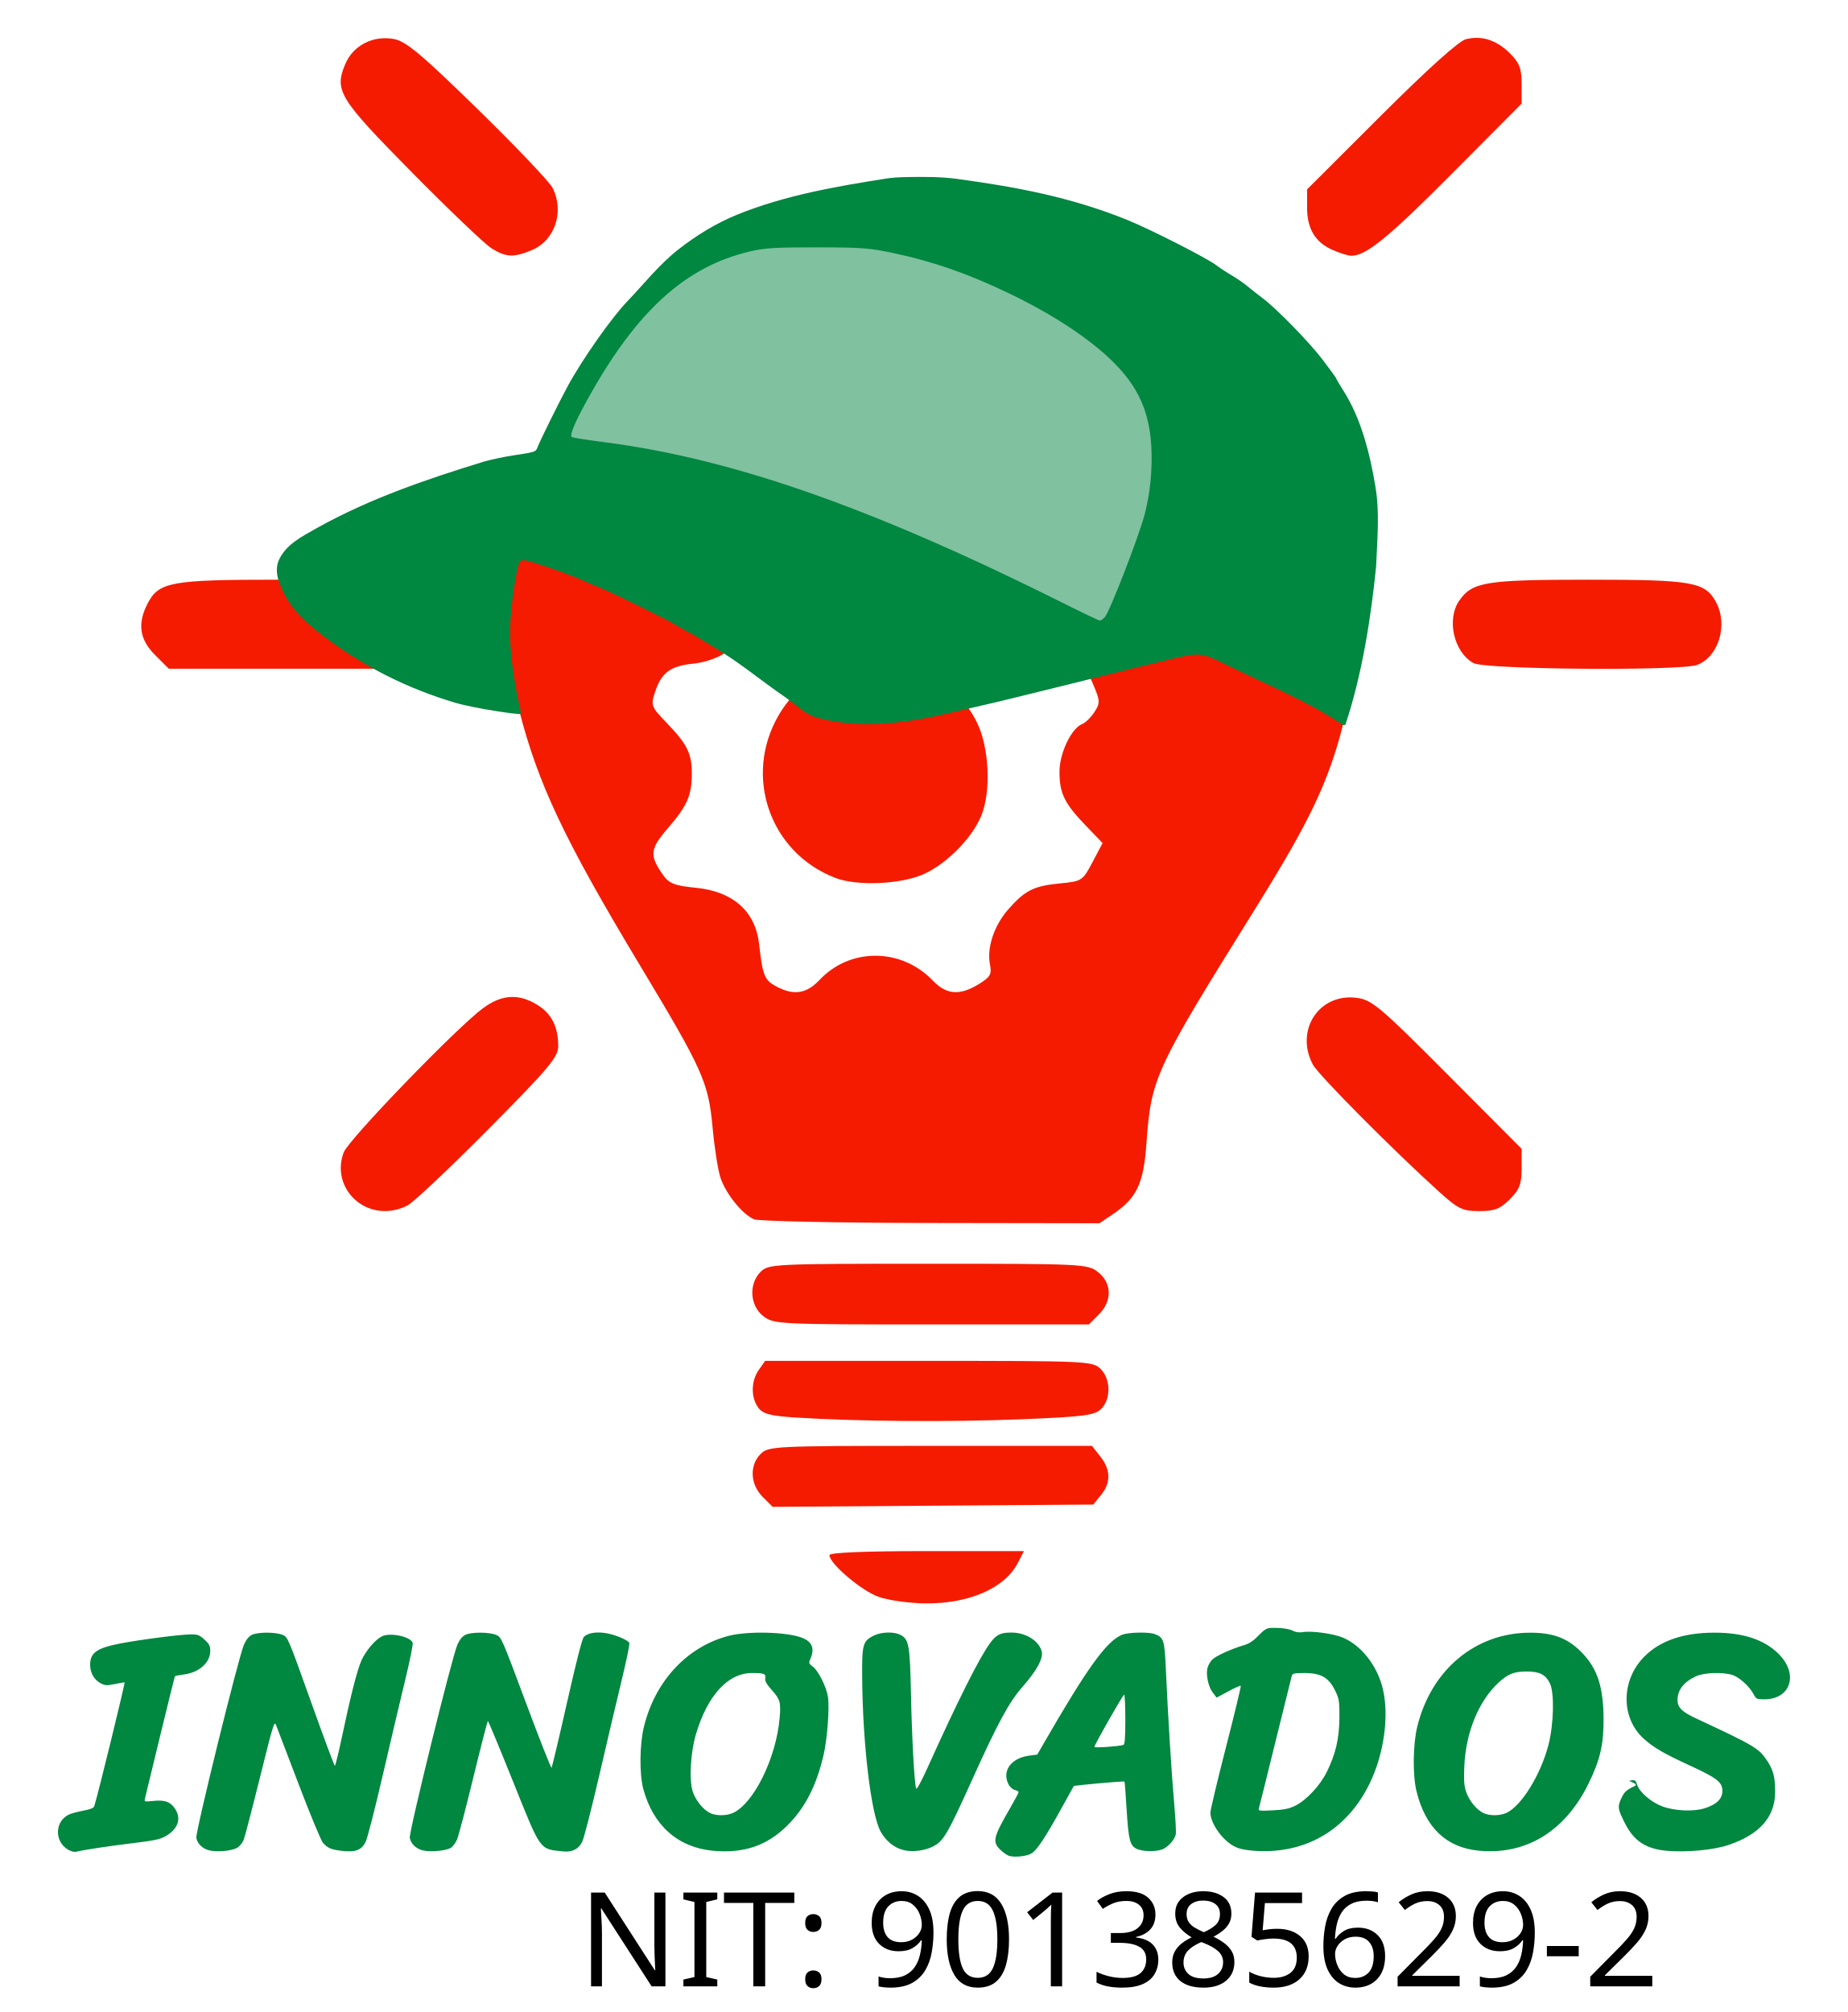
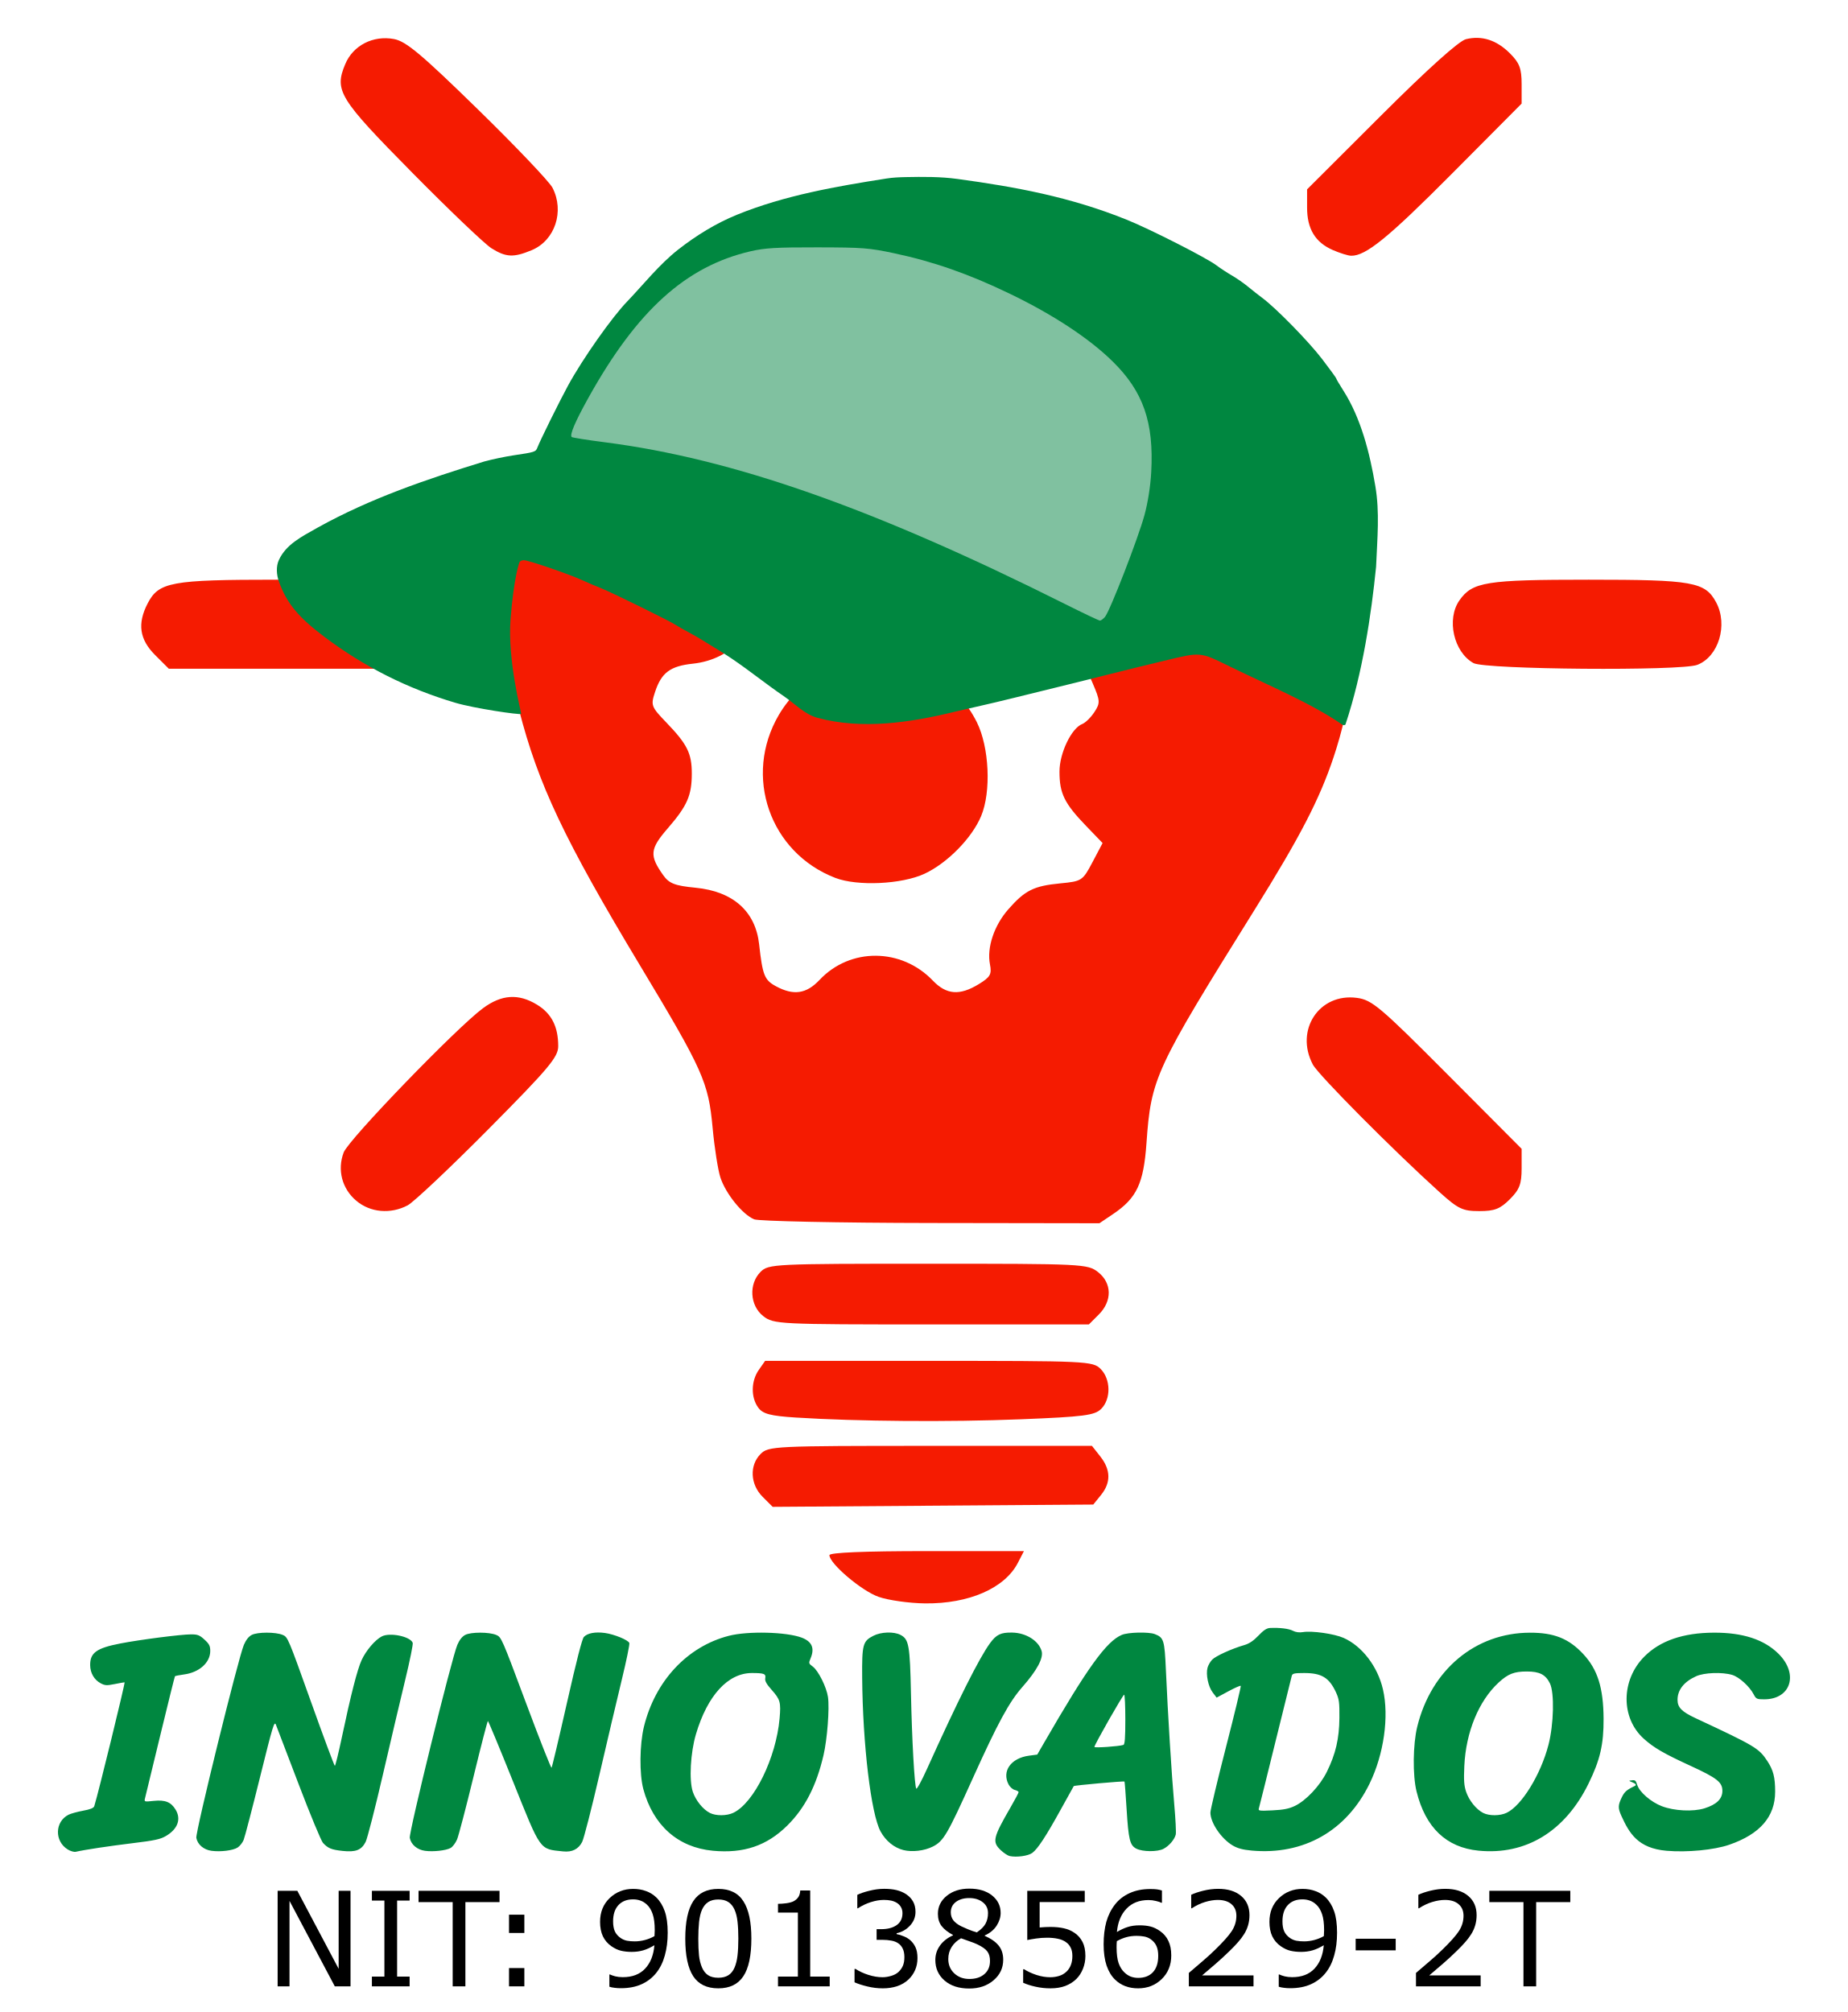
<svg xmlns="http://www.w3.org/2000/svg" version="1.1" id="svg907" width="450" height="490" viewBox="0 0 450 490">
  <defs id="defs911" />
  <path id="path1464" d="m 213.931,388.888 c -4.138,-1.462 -11.952,-8.098 -11.952,-10.149 0,-0.63 8.551,-0.986 23.683,-0.986 h 23.683 l -1.489,2.879 c -3.19,6.169 -11.914,9.975 -22.589,9.857 -3.862,-0.043 -8.963,-0.764 -11.335,-1.602 z m -28.228,-24.365 c -3.02,-3.02 -3.234,-7.674 -0.481,-10.428 1.906,-1.906 3.286,-1.971 41.329,-1.971 h 39.358 l 2.043,2.597 c 2.547,3.238 2.6,6.354 0.159,9.369 l -1.884,2.327 -39.036,0.279 -39.036,0.279 z m 8.062,-19.299 c -6.144,-0.392 -8.007,-0.884 -9.118,-2.406 -1.834,-2.512 -1.774,-6.473 0.138,-9.203 l 1.534,-2.191 h 39.866 c 38.552,0 39.931,0.065 41.838,1.971 2.477,2.477 2.548,7.31 0.142,9.715 -1.586,1.586 -4.187,1.924 -19.531,2.539 -17.515,0.702 -39.924,0.528 -54.868,-0.426 z m -7.918,-24.715 c -3.254,-2.56 -3.561,-7.836 -0.626,-10.771 1.905,-1.905 3.286,-1.971 40.775,-1.971 37.764,0 38.873,0.055 41.401,2.043 3.395,2.671 3.47,7.031 0.178,10.323 l -2.42,2.42 h -38.355 c -37.31,0 -38.426,-0.056 -40.952,-2.043 z m -2.185,-23.555 c -2.822,-1.142 -6.921,-6.208 -8.229,-10.17 -0.597,-1.809 -1.455,-7.288 -1.906,-12.175 -1.02,-11.058 -2.318,-13.956 -17.668,-39.477 -18.42,-30.624 -24.806,-44.119 -29.468,-62.271 -2.315,-9.017 -2.69,-12.425 -2.671,-24.289 0.034,-20.491 3.894,-34.461 14.438,-52.243 13.42,-22.632 35.033,-38.26 62.113,-44.912 10.655,-2.617 31.165,-3.573 42.163,-1.965 34.353,5.023 67.06,28.713 78.737,57.032 10.51,25.486 11.793,53.255 3.598,77.861 -3.412,10.247 -8.143,19.394 -19.222,37.17 -24.351,39.071 -25.234,40.978 -26.367,56.941 -0.695,9.785 -2.369,13.333 -8.125,17.211 l -3.326,2.241 -41.008,-0.062 c -22.555,-0.034 -41.932,-0.436 -43.06,-0.893 z m 15.914,-58.31 c 7.438,-7.909 19.917,-7.834 27.582,0.167 3.312,3.457 6.519,3.711 11.158,0.883 2.831,-1.726 3.235,-2.429 2.758,-4.81 -0.812,-4.058 0.989,-9.474 4.465,-13.433 4.057,-4.621 6.199,-5.692 12.625,-6.312 5.285,-0.51 5.483,-0.64 7.877,-5.173 l 2.455,-4.649 -4.065,-4.222 c -5.252,-5.455 -6.431,-7.872 -6.431,-13.18 0,-4.498 2.911,-10.58 5.548,-11.592 0.771,-0.296 2.103,-1.609 2.961,-2.918 1.441,-2.199 1.41,-2.729 -0.4,-6.953 -1.889,-4.408 -2.11,-4.573 -6.12,-4.573 -5.399,0 -12.053,-3.269 -15.288,-7.509 -1.885,-2.472 -2.744,-5.08 -3.235,-9.829 -0.718,-6.942 -1.218,-7.592 -7.251,-9.45 -3.589,-1.105 -3.861,-1.022 -6.634,2.014 -3.223,3.529 -10.008,6.979 -13.774,7.003 -4.96,0.033 -10.077,-2.164 -13.864,-5.951 -2.133,-2.133 -4.433,-3.869 -5.111,-3.857 -0.678,0.012 -3.117,0.877 -5.421,1.923 -4.131,1.875 -4.189,1.972 -4.189,6.918 0,9.83 -6.807,17.461 -16.493,18.489 -5.52,0.586 -7.66,2.183 -9.208,6.873 -1.085,3.289 -0.971,3.597 2.805,7.52 5.02,5.217 6.138,7.465 6.138,12.341 0,5.361 -1.103,7.877 -5.865,13.379 -4.349,5.025 -4.5,6.591 -1.099,11.393 1.435,2.026 2.834,2.57 7.869,3.06 9.146,0.889 14.602,5.742 15.492,13.783 0.834,7.528 1.301,8.699 4.069,10.2 4.303,2.335 7.43,1.884 10.646,-1.536 z m 3.835,-24.843 c -15.982,-6.158 -22.457,-24.839 -13.755,-39.688 10.807,-18.441 38.654,-17.424 48.214,1.762 3.036,6.093 3.534,16.927 1.05,22.87 -2.237,5.354 -8.216,11.448 -13.778,14.044 -5.535,2.583 -16.348,3.086 -21.732,1.012 z m 54.19,-74.621 c 5.457,-4.129 7.143,-3.894 15.496,2.163 2.358,1.71 6.753,-1.33 6.753,-4.672 0,-5.652 4.876,-10.278 10.832,-10.278 0.916,0 2.2,-1.171 2.852,-2.603 1.013,-2.223 0.91,-2.906 -0.704,-4.682 -4.837,-5.322 -5.005,-9.055 -0.641,-14.241 2.168,-2.577 2.335,-3.271 1.321,-5.497 -0.667,-1.465 -1.973,-2.548 -3.072,-2.548 -5.584,0 -10.587,-4.902 -10.587,-10.374 0,-3.249 -4.437,-6.256 -6.753,-4.576 -8.139,5.901 -10.439,6.131 -16.333,1.636 -2.66,-2.029 -3.744,-2.326 -5.729,-1.572 -1.917,0.729 -2.569,1.834 -3.006,5.096 -0.688,5.127 -3.403,7.993 -8.851,9.343 -3.172,0.786 -4.385,1.664 -5.098,3.692 -0.792,2.253 -0.529,3.086 1.717,5.43 3.517,3.671 3.592,8.787 0.189,12.832 -1.355,1.611 -2.464,3.495 -2.464,4.187 0,2.269 3.208,4.864 6.012,4.864 4.214,0 7.81,3.693 8.483,8.711 0.416,3.099 1.143,4.502 2.65,5.111 2.879,1.164 2.631,1.236 6.935,-2.02 z m -1.423,-14.585 c -3.765,-1.971 -7.885,-8.769 -7.849,-12.95 0.037,-4.248 3.599,-10.713 7.068,-12.828 4.052,-2.471 12.622,-2.691 16.461,-0.423 1.464,0.865 3.693,3.077 4.954,4.917 3.149,4.596 2.644,13.877 -0.966,17.741 -5.184,5.549 -13.109,6.977 -19.668,3.543 z M 86.758,292.429 c -3.479,-2.927 -4.677,-7.532 -3.065,-11.773 1.194,-3.14 27.485,-30.361 33.908,-35.106 4.555,-3.366 8.642,-3.634 13.184,-0.865 3.526,2.15 5.15,5.336 5.15,10.1 0,2.662 -2.286,5.38 -17.004,20.22 -9.352,9.43 -18.202,17.775 -19.666,18.546 -4.175,2.198 -9.085,1.758 -12.508,-1.122 z m 263.777,-2.107 c -11.176,-10.083 -29.497,-28.537 -30.83,-31.053 -4.449,-8.396 1.545,-17.481 10.721,-16.25 3.682,0.494 5.642,2.15 22.077,18.652 l 18.036,18.11 v 4.705 c 0,3.886 -0.502,5.206 -2.881,7.586 -2.353,2.353 -3.716,2.881 -7.435,2.881 -4.04,0 -5.133,-0.522 -9.687,-4.631 z M 37.757,159.513 c -3.796,-3.796 -4.349,-7.632 -1.807,-12.547 2.707,-5.236 5.71,-5.788 31.478,-5.788 26.323,0 28.932,0.514 31.664,6.243 2.218,4.651 1.172,9.666 -2.694,12.919 l -2.999,2.524 H 67.253 41.109 Z m 321.061,1.976 c -4.825,-2.674 -6.628,-10.701 -3.43,-15.267 3.161,-4.513 6.475,-5.044 31.48,-5.044 25.348,0 28.371,0.538 31.039,5.523 2.939,5.491 0.592,13.245 -4.606,15.221 -4.001,1.521 -51.641,1.142 -54.484,-0.434 z M 119.671,60.459 C 118.045,59.439 109.333,51.123 100.312,41.98 82.518,23.945 81.371,22.081 84.074,15.611 c 1.898,-4.543 6.786,-7.058 11.865,-6.105 2.937,0.551 6.673,3.682 20.399,17.094 9.242,9.031 17.432,17.635 18.2,19.121 2.966,5.735 0.609,12.837 -5.044,15.199 -4.429,1.85 -6.276,1.764 -9.823,-0.461 z m 204.911,0.445 C 320.283,59.033 318.295,55.758 318.295,50.549 v -4.433 l 17.99,-17.956 C 347.624,16.841 355.276,9.958 356.985,9.54 c 3.879,-0.948 7.467,0.213 10.723,3.469 2.325,2.325 2.831,3.67 2.831,7.525 v 4.694 l -16.943,17.043 c -15.573,15.665 -21.043,20.114 -24.607,20.011 -0.731,-0.021 -2.714,-0.641 -4.407,-1.378 z" style="fill:#f51b01;fill-opacity:1;stroke-width:1" />
  <path id="path876" d="m 232.683,173.294 c 4.703,-1.124 7.444,-1.657 14.123,-3.312 6.679,-1.655 13.499,-3.335 15.154,-3.733 1.655,-0.398 5.406,-1.336 8.335,-2.084 2.929,-0.748 8.868,-2.208 13.197,-3.244 9.091,-2.175 8.607,-2.219 16.121,1.462 9.249,4.524 19.705,8.886 27.079,13.984 0.353,0.289 0.743,0.318 0.951,0.069 4.178,-12.526 6.296,-26.854 7.453,-38.391 0.3,-7.081 0.908,-13.19 -0.177,-19.649 -1.358,-8.091 -3.508,-16.581 -7.829,-23.336 -0.93,-1.454 -1.691,-2.751 -1.691,-2.881 0,-0.13 -1.549,-2.262 -3.442,-4.737 -3.299,-4.314 -11.303,-12.488 -14.608,-14.919 -0.865,-0.637 -2.398,-1.844 -3.407,-2.683 -1.008,-0.839 -2.792,-2.079 -3.964,-2.756 -1.172,-0.677 -2.86,-1.785 -3.752,-2.463 -2.358,-1.792 -16.103,-8.788 -21.764,-11.076 -13.95,-5.639 -27.278,-8.043 -41.313,-9.965 -4.175,-0.572 -8.421,-0.53 -12.634,-0.449 -1.547,0.03 -3.102,0.103 -4.631,0.343 -12.316,1.932 -24.8,4.104 -36.35,8.794 -5.151,2.092 -9.977,5.064 -14.355,8.49 -4.638,3.629 -8.641,8.694 -12.387,12.597 -3.739,3.837 -10.921,14.037 -14.474,20.558 -2.032,3.729 -6.81,13.395 -7.438,15.045 -0.421,1.107 -0.54,1.146 -5.988,1.96 -1.91,0.285 -5.036,0.945 -6.946,1.465 -13.977,4.296 -27.752,8.981 -40.518,16.068 -4.218,2.367 -7.751,4.169 -9.5,7.898 -0.751,1.601 -0.597,3.64 0,5.304 1.962,5.468 4.965,8.844 11.08,13.451 9.668,7.283 20.21,12.59 31.884,16.052 4.608,1.366 15.748,3.004 16.031,2.71 0.087,-0.09 -3.386,-13.084 -2.593,-23.112 0.793,-10.027 2.078,-13.698 2.217,-13.922 0.138,-0.224 0.604,-0.405 1.034,-0.403 1.076,0.005 10.86,3.345 13.989,4.777 1.405,0.643 3.65,1.6 4.989,2.128 2.462,0.971 17.07,8.163 17.924,8.825 0.255,0.197 1.922,1.144 3.704,2.103 1.783,0.959 2.636,1.524 3.936,2.315 2.03,1.235 4.064,2.468 6.034,3.796 4.327,2.918 8.385,6.222 12.697,9.162 2.686,1.832 5.063,4.433 8.203,5.28 10.832,2.921 22.459,1.212 33.623,-1.519 z" style="fill:#008740;fill-opacity:1;stroke:none;stroke-width:1" />
  <path style="opacity:0.5;fill:#fffcff;fill-opacity:1;fill-rule:nonzero;stroke:none;stroke-width:2;stroke-linecap:round;stroke-linejoin:round;stroke-miterlimit:4;stroke-dasharray:none;stroke-opacity:1;paint-order:fill markers stroke" d="m 269.089,150.223 c 1.198,-1.409 8.082,-19.161 9.602,-24.761 0.838,-3.086 1.465,-7.07 1.651,-10.481 0.663,-12.165 -1.945,-19.641 -9.411,-26.972 -5.717,-5.615 -14.454,-11.367 -24.994,-16.456 -9.963,-4.81 -18.561,-7.825 -28.122,-9.86 -6.192,-1.318 -7.687,-1.434 -18.78,-1.453 -9.936,-0.018 -12.789,0.149 -16.245,0.951 -15.771,3.656 -27.676,14.417 -39.528,35.731 -3.197,5.749 -4.574,8.981 -4.05,9.505 0.156,0.156 3.776,0.732 8.044,1.28 31.226,4.009 65.495,16.058 112.215,39.457 4.366,2.187 8.141,3.976 8.388,3.976 0.247,0 0.8,-0.413 1.229,-0.917 z" id="path901" />
  <flowRoot xml:space="preserve" id="flowRoot1498" style="font-style:normal;font-weight:normal;font-size:40px;line-height:1.25;font-family:sans-serif;letter-spacing:0px;word-spacing:0px;fill:#000000;fill-opacity:1;stroke:none" transform="translate(0,-60)">
    <flowRegion id="flowRegion1500">
      <rect id="rect1502" width="559.202" height="217.805" x="-108.396" y="311.934" />
    </flowRegion>
    <flowPara id="flowPara1504" />
  </flowRoot>
  <flowRoot xml:space="preserve" id="flowRoot1506" style="font-style:normal;font-weight:normal;font-size:40px;line-height:1.25;font-family:sans-serif;letter-spacing:0px;word-spacing:0px;fill:#000000;fill-opacity:1;stroke:none" transform="translate(0,-60)">
    <flowRegion id="flowRegion1508">
      <rect id="rect1510" width="319.11" height="201.596" x="-49.639" y="292.686" />
    </flowRegion>
    <flowPara id="flowPara1512" />
  </flowRoot>
  <path style="fill:#008740;fill-opacity:1;stroke-width:1" d="m 245.876,452.023 c -0.467,-0.1 -1.441,-0.742 -2.166,-1.425 -2.147,-2.025 -1.919,-3.019 2.41,-10.506 1.057,-1.829 1.923,-3.463 1.923,-3.632 0,-0.168 -0.421,-0.412 -0.935,-0.541 -0.514,-0.129 -1.192,-0.732 -1.507,-1.34 -1.682,-3.253 0.578,-6.42 5.001,-7.007 l 1.986,-0.263 1.547,-2.681 c 10.637,-18.436 15.29,-24.903 19.045,-26.472 1.552,-0.648 6.519,-0.766 8.026,-0.19 2.191,0.838 2.384,1.456 2.702,8.659 0.47,10.659 1.406,25.712 2.036,32.778 0.321,3.593 0.487,6.913 0.371,7.378 -0.311,1.239 -1.632,2.778 -2.993,3.486 -1.469,0.764 -5.097,0.735 -6.621,-0.053 -1.555,-0.804 -1.898,-2.205 -2.355,-9.621 -0.224,-3.625 -0.455,-6.647 -0.515,-6.715 -0.143,-0.164 -12.218,0.918 -12.356,1.107 -0.059,0.081 -1.447,2.582 -3.085,5.558 -3.642,6.617 -5.697,9.755 -7.023,10.721 -1.006,0.733 -3.812,1.12 -5.491,0.759 z m 27.686,-27.068 c 0.35,-0.118 0.471,-1.702 0.471,-6.197 0,-3.321 -0.128,-6.038 -0.285,-6.038 -0.299,0 -7.248,12.203 -7.248,12.728 0,0.281 6.01,-0.138 7.062,-0.493 z M 16.487,450.412 c -3.258,-2.012 -3.143,-6.765 0.203,-8.457 0.551,-0.279 2.141,-0.717 3.532,-0.974 1.758,-0.325 2.591,-0.661 2.731,-1.101 0.941,-2.964 7.601,-30.173 7.386,-30.173 -0.154,0 -1.26,0.197 -2.459,0.438 -1.893,0.38 -2.339,0.352 -3.385,-0.211 -1.556,-0.838 -2.513,-2.485 -2.539,-4.372 -0.042,-3.041 1.54,-4.187 7.326,-5.309 4.842,-0.939 14.803,-2.222 17.245,-2.222 1.607,0 2.074,0.183 3.273,1.282 1.158,1.062 1.398,1.535 1.398,2.76 0,2.827 -2.653,5.214 -6.352,5.716 -1.158,0.157 -2.165,0.356 -2.239,0.443 -0.074,0.086 -1.693,6.598 -3.598,14.471 -1.905,7.872 -3.565,14.721 -3.689,15.22 -0.224,0.903 -0.215,0.906 2.116,0.662 2.774,-0.29 4.194,0.276 5.319,2.121 1.416,2.322 0.528,4.746 -2.355,6.436 -1.353,0.793 -2.733,1.091 -8.028,1.735 -5.703,0.693 -11.813,1.617 -13.927,2.106 -0.414,0.096 -1.296,-0.161 -1.959,-0.571 z m 35.016,0.331 c -1.907,-0.26 -3.39,-1.524 -3.695,-3.148 -0.249,-1.327 10.232,-43.88 11.579,-47.011 0.518,-1.203 1.177,-2.037 1.912,-2.417 1.41,-0.729 5.8,-0.733 7.538,-0.006 1.242,0.519 1.325,0.713 6.861,16.206 3.082,8.624 5.711,15.681 5.842,15.681 0.131,0 0.891,-3.093 1.69,-6.874 2.184,-10.344 3.779,-16.584 4.82,-18.857 1.075,-2.348 3.277,-4.938 4.921,-5.789 1.975,-1.021 6.935,0.006 7.532,1.561 0.122,0.318 -0.693,4.35 -1.812,8.96 -1.119,4.61 -3.579,15.056 -5.467,23.215 -1.888,8.158 -3.774,15.502 -4.191,16.319 -1.016,1.991 -2.421,2.538 -5.622,2.188 -2.714,-0.297 -3.546,-0.637 -4.757,-1.949 -0.448,-0.485 -3.108,-6.899 -5.912,-14.254 -2.804,-7.354 -5.296,-13.88 -5.539,-14.502 -0.404,-1.035 -0.732,0.042 -3.908,12.85 -1.907,7.689 -3.693,14.524 -3.968,15.19 -0.276,0.666 -0.925,1.488 -1.442,1.827 -1.115,0.73 -4.144,1.116 -6.379,0.811 z m 51.98,0 c -1.907,-0.26 -3.39,-1.524 -3.695,-3.148 -0.249,-1.327 10.232,-43.88 11.579,-47.011 0.518,-1.203 1.177,-2.037 1.912,-2.417 1.416,-0.732 5.803,-0.732 7.556,7.5e-4 1.258,0.526 1.354,0.745 7.256,16.57 3.29,8.82 6.089,15.916 6.221,15.768 0.132,-0.148 1.81,-7.219 3.729,-15.712 2.346,-10.384 3.704,-15.672 4.146,-16.141 0.868,-0.922 2.758,-1.279 5.099,-0.963 2.272,0.307 5.684,1.706 5.968,2.448 0.112,0.291 -0.712,4.301 -1.831,8.911 -1.119,4.61 -3.579,15.056 -5.467,23.215 -1.888,8.158 -3.774,15.502 -4.19,16.318 -0.901,1.765 -2.457,2.54 -4.64,2.308 -5.843,-0.621 -5.303,0.137 -12.271,-17.213 -3.211,-7.995 -5.93,-14.54 -6.043,-14.544 -0.112,-0.004 -1.698,6.137 -3.524,13.647 -1.826,7.51 -3.625,14.36 -3.998,15.223 -0.373,0.863 -1.075,1.787 -1.561,2.053 -1.143,0.627 -4.216,0.966 -6.246,0.69 z m 70.09,-0.018 c -8.483,-0.803 -14.539,-6.183 -16.917,-15.028 -0.977,-3.634 -0.905,-10.865 0.152,-15.18 2.731,-11.151 10.562,-19.535 20.672,-22.134 4.661,-1.198 14.03,-0.961 17.754,0.449 2.488,0.942 3.188,2.561 2.167,5.006 -0.509,1.218 -0.49,1.291 0.537,2.05 1.341,0.991 3.345,5.016 3.687,7.403 0.399,2.789 -0.176,10.273 -1.091,14.186 -1.746,7.473 -4.517,12.853 -8.811,17.106 -4.987,4.941 -10.64,6.854 -18.149,6.143 z m 4.993,-9.232 c 5.049,-2.396 10.438,-13.396 11.278,-23.018 0.342,-3.916 0.159,-4.571 -1.937,-6.93 -1.262,-1.421 -1.679,-2.174 -1.557,-2.812 0.209,-1.096 -0.273,-1.286 -3.257,-1.286 -5.827,0 -10.825,5.466 -13.62,14.897 -1.333,4.496 -1.701,11.201 -0.77,14.004 0.707,2.128 2.481,4.328 4.177,5.18 1.478,0.742 4.081,0.726 5.686,-0.035 z m 41.418,9.069 c -2.263,-0.575 -4.289,-2.227 -5.549,-4.525 -2.326,-4.241 -4.358,-21.243 -4.483,-37.493 -0.062,-8.05 0.154,-8.856 2.72,-10.165 1.892,-0.965 4.974,-1.066 6.616,-0.218 2.042,1.056 2.298,2.501 2.547,14.37 0.233,11.107 0.855,22.284 1.282,23.061 0.144,0.261 1.304,-1.868 2.67,-4.897 7.445,-16.508 12.648,-26.885 15.298,-30.515 1.544,-2.115 2.625,-2.634 5.385,-2.585 3.394,0.06 6.46,1.986 7.185,4.512 0.483,1.685 -1.131,4.695 -4.681,8.728 -3.227,3.666 -5.981,8.735 -12.073,22.223 -6.218,13.766 -7.122,15.312 -9.723,16.64 -2.058,1.05 -5.046,1.408 -7.195,0.862 z m 84.806,0.122 c -2.134,-0.194 -3.408,-0.534 -4.586,-1.224 -2.797,-1.639 -5.453,-5.548 -5.453,-8.025 0,-0.649 1.706,-7.817 3.791,-15.928 2.085,-8.111 3.704,-14.834 3.598,-14.94 -0.106,-0.106 -1.471,0.496 -3.032,1.339 l -2.839,1.532 -0.964,-1.264 c -1.077,-1.412 -1.695,-4.368 -1.256,-6.009 0.158,-0.592 0.659,-1.471 1.114,-1.955 0.839,-0.893 4.791,-2.691 7.876,-3.583 1.166,-0.337 2.23,-1.054 3.409,-2.296 1.236,-1.302 2.024,-1.82 2.825,-1.856 2.388,-0.109 4.548,0.156 5.571,0.684 0.689,0.355 1.561,0.469 2.448,0.32 2.186,-0.367 7.62,0.408 9.882,1.41 4.504,1.996 8.3,6.951 9.592,12.524 1.535,6.619 0.23,15.829 -3.254,22.968 -5.629,11.535 -16.058,17.455 -28.72,16.306 z m 10.489,-10.851 c 2.741,-1.297 6.139,-4.908 7.82,-8.31 2.16,-4.372 3.02,-8.063 3.065,-13.153 0.033,-3.767 -0.074,-4.575 -0.824,-6.201 -1.661,-3.603 -3.5,-4.722 -7.761,-4.722 -2.357,0 -2.846,0.107 -3.006,0.659 -0.105,0.363 -1.9,7.609 -3.989,16.102 -2.088,8.494 -3.896,15.761 -4.017,16.149 -0.207,0.663 -0.008,0.696 3.304,0.536 2.67,-0.129 3.981,-0.386 5.408,-1.061 z m 44.783,10.876 c -7.864,-0.768 -12.949,-5.627 -15.118,-14.447 -0.964,-3.919 -0.88,-11.436 0.176,-15.745 3.399,-13.871 14.166,-22.86 27.42,-22.893 5.889,-0.015 9.485,1.423 13.006,5.199 3.502,3.755 4.903,8.209 4.95,15.736 0.039,6.253 -0.844,10.062 -3.668,15.82 -5.708,11.637 -15.244,17.455 -26.765,16.331 z m 6.816,-9.216 c 3.656,-1.735 8.298,-9.266 10.19,-16.531 1.308,-5.024 1.488,-12.724 0.35,-15.017 -1.051,-2.119 -2.517,-2.872 -5.598,-2.873 -3.108,-0.002 -4.584,0.576 -6.88,2.692 -4.846,4.467 -7.977,12.082 -8.355,20.32 -0.16,3.479 -0.072,4.754 0.429,6.264 0.707,2.128 2.481,4.328 4.177,5.18 1.478,0.742 4.081,0.726 5.686,-0.035 z m 38.947,9.242 c -6.996,-0.608 -9.081,-4.312 -10.969,-8.446 -0.886,-1.94 -0.875,-2.613 0.078,-4.58 0.647,-1.336 1.186,-1.809 3.107,-2.726 1.279,-0.61 -1.911,-1.212 -1.152,-1.339 1.316,-0.219 1.4,-0.168 1.815,1.091 0.578,1.753 3.341,4.13 5.978,5.145 3.002,1.155 7.634,1.383 10.404,0.512 2.935,-0.923 4.342,-2.298 4.342,-4.242 0,-2.106 -1.303,-3.132 -7.727,-6.086 -6.547,-3.011 -8.952,-4.404 -11.405,-6.609 -5.647,-5.077 -5.588,-14.274 0.129,-20.02 3.845,-3.865 9.465,-5.793 16.962,-5.818 7.012,-0.024 12.177,1.661 15.679,5.113 5,4.929 3.067,11.121 -3.471,11.121 -1.779,0 -1.962,-0.088 -2.557,-1.224 -1.014,-1.935 -3.535,-4.214 -5.219,-4.719 -2.45,-0.734 -6.815,-0.573 -8.795,0.324 -2.952,1.338 -4.52,3.328 -4.52,5.737 0,1.854 1.026,2.9 4.381,4.467 14.463,6.753 15.419,7.322 17.44,10.372 1.501,2.267 1.951,4.004 1.951,7.54 0,6.083 -3.69,10.341 -11.2,12.925 -3.685,1.268 -10.244,1.896 -15.251,1.462 z" id="path862" />
-   <text xml:space="preserve" style="font-style:normal;font-weight:normal;font-size:40px;line-height:1.25;font-family:sans-serif;letter-spacing:0px;word-spacing:0px;fill:#000000;fill-opacity:1;stroke:none" x="140.821" y="483.753" id="text833">
-     <tspan id="tspan831" x="140.821" y="483.753" style="font-size:32px">NIT: 901385629-2</tspan>
-   </text>
+   <g aria-label="NIT: 901385629-2T" style="font-style:normal;font-weight:normal;font-size:40px;line-height:1.25;font-family:sans-serif;letter-spacing:0px;word-spacing:0px;fill:#000000;fill-opacity:1;stroke:none" id="text833">
+     <path d="M 85.359,483.753 H 81.531 L 70.5,462.94 v 20.812 h -2.891 v -23.266 h 4.797 l 10.062,19 v -19 h 2.891 z" style="font-style:normal;font-variant:normal;font-weight:normal;font-stretch:normal;font-size:32px;font-family:sans-serif;-inkscape-font-specification:sans-serif" id="path833" />
+     <path d="m 99.75,483.753 h -9.188 v -2.375 h 3.047 V 462.862 H 90.562 v -2.375 H 99.75 v 2.375 h -3.047 v 18.516 H 99.75 Z" style="font-style:normal;font-variant:normal;font-weight:normal;font-stretch:normal;font-size:32px;font-family:sans-serif;-inkscape-font-specification:sans-serif" id="path835" />
+     <path d="m 121.641,463.237 h -8.312 v 20.516 h -3.094 v -20.516 h -8.312 v -2.75 h 19.719 z" style="font-style:normal;font-variant:normal;font-weight:normal;font-stretch:normal;font-size:32px;font-family:sans-serif;-inkscape-font-specification:sans-serif" id="path837" />
+     <path d="m 127.688,470.753 h -3.734 v -4.453 h 3.734 z m 0,13 h -3.734 v -4.453 h 3.734 z" style="font-style:normal;font-variant:normal;font-weight:normal;font-stretch:normal;font-size:32px;font-family:sans-serif;-inkscape-font-specification:sans-serif" id="path839" />
+     <path d="m 162.594,470.721 q 0,3.047 -0.703,5.531 -0.688,2.484 -2.094,4.234 -1.422,1.781 -3.562,2.75 -2.141,0.969 -5.031,0.969 -0.812,0 -1.531,-0.094 -0.719,-0.078 -1.281,-0.266 v -2.984 h 0.156 q 0.453,0.234 1.281,0.453 0.828,0.203 1.844,0.203 3.453,0 5.406,-2.062 1.969,-2.078 2.281,-5.719 -1.453,0.875 -2.734,1.25 -1.281,0.375 -2.797,0.375 -1.438,0 -2.609,-0.281 -1.156,-0.281 -2.328,-1.094 -1.375,-0.953 -2.078,-2.422 -0.688,-1.469 -0.688,-3.516 0,-3.562 2.344,-5.797 2.344,-2.234 5.719,-2.234 1.688,0 3.125,0.531 1.438,0.516 2.516,1.562 1.328,1.297 2.047,3.344 0.719,2.031 0.719,5.266 z m -3.156,-0.672 q 0,-2.422 -0.5,-3.891 -0.5,-1.469 -1.375,-2.281 -0.734,-0.703 -1.578,-1 -0.844,-0.312 -1.828,-0.312 -2.25,0 -3.562,1.406 -1.297,1.406 -1.297,3.953 0,1.484 0.422,2.422 0.422,0.938 1.422,1.641 0.703,0.484 1.547,0.656 0.844,0.156 1.875,0.156 1.219,0 2.469,-0.328 1.25,-0.328 2.344,-0.953 0.016,-0.328 0.031,-0.641 0.031,-0.328 0.031,-0.828 z" style="font-style:normal;font-variant:normal;font-weight:normal;font-stretch:normal;font-size:32px;font-family:sans-serif;-inkscape-font-specification:sans-serif" id="path841" />
+     <path d="m 182.969,472.112 q 0,6.266 -1.969,9.203 -1.953,2.922 -6.078,2.922 -4.188,0 -6.125,-2.969 -1.922,-2.969 -1.922,-9.125 0,-6.203 1.953,-9.156 1.953,-2.969 6.094,-2.969 4.188,0 6.109,3.016 1.938,3 1.938,9.078 z m -4.109,7.094 q 0.547,-1.266 0.734,-2.969 0.203,-1.719 0.203,-4.125 0,-2.375 -0.203,-4.125 -0.188,-1.75 -0.75,-2.969 -0.547,-1.203 -1.5,-1.812 -0.938,-0.609 -2.422,-0.609 -1.469,0 -2.438,0.609 -0.953,0.609 -1.516,1.844 -0.531,1.156 -0.734,3.016 -0.188,1.859 -0.188,4.078 0,2.438 0.172,4.078 0.172,1.641 0.734,2.938 0.516,1.219 1.453,1.859 0.953,0.641 2.516,0.641 1.469,0 2.438,-0.609 0.969,-0.609 1.5,-1.844 z" style="font-style:normal;font-variant:normal;font-weight:normal;font-stretch:normal;font-size:32px;font-family:sans-serif;-inkscape-font-specification:sans-serif" id="path843" />
+     <path d="m 202.047,483.753 h -12.594 v -2.375 h 4.844 v -15.594 h -4.844 v -2.125 q 0.984,0 2.109,-0.156 1.125,-0.172 1.703,-0.484 0.719,-0.391 1.125,-0.984 0.422,-0.609 0.484,-1.625 h 2.422 v 20.969 h 4.75 z" style="font-style:normal;font-variant:normal;font-weight:normal;font-stretch:normal;font-size:32px;font-family:sans-serif;-inkscape-font-specification:sans-serif" id="path845" />
+     <path d="m 221.703,472.549 q 0.75,0.672 1.234,1.688 0.484,1.016 0.484,2.625 0,1.594 -0.578,2.922 -0.578,1.328 -1.625,2.312 -1.172,1.094 -2.766,1.625 -1.578,0.516 -3.469,0.516 -1.938,0 -3.812,-0.469 -1.875,-0.453 -3.078,-1 v -3.266 h 0.234 q 1.328,0.875 3.125,1.453 1.797,0.578 3.469,0.578 0.984,0 2.094,-0.328 1.109,-0.328 1.797,-0.969 0.719,-0.688 1.062,-1.516 0.359,-0.828 0.359,-2.094 0,-1.25 -0.406,-2.062 -0.391,-0.828 -1.094,-1.297 -0.703,-0.484 -1.703,-0.656 -1,-0.188 -2.156,-0.188 h -1.406 v -2.594 h 1.094 q 2.375,0 3.781,-0.984 1.422,-1 1.422,-2.906 0,-0.844 -0.359,-1.469 -0.359,-0.641 -1,-1.047 -0.672,-0.406 -1.438,-0.562 -0.766,-0.156 -1.734,-0.156 -1.484,0 -3.156,0.531 -1.672,0.531 -3.156,1.5 h -0.156 v -3.266 q 1.109,-0.547 2.953,-1 1.859,-0.469 3.594,-0.469 1.703,0 3,0.312 1.297,0.312 2.344,1 1.125,0.75 1.703,1.812 0.578,1.062 0.578,2.484 0,1.938 -1.375,3.391 -1.359,1.438 -3.219,1.812 v 0.219 q 0.75,0.125 1.719,0.531 0.969,0.391 1.641,0.984 z" style="font-style:normal;font-variant:normal;font-weight:normal;font-stretch:normal;font-size:32px;font-family:sans-serif;-inkscape-font-specification:sans-serif" id="path847" />
+     <path d="m 244.297,477.268 q 0,3.016 -2.359,5.016 -2.344,2 -5.906,2 -3.781,0 -6.031,-1.953 -2.234,-1.953 -2.234,-5 0,-1.938 1.125,-3.5 1.125,-1.578 3.172,-2.5 v -0.094 q -1.875,-1 -2.781,-2.188 -0.891,-1.188 -0.891,-2.969 0,-2.625 2.156,-4.375 2.156,-1.75 5.484,-1.75 3.484,0 5.562,1.672 2.078,1.672 2.078,4.25 0,1.578 -0.984,3.109 -0.984,1.516 -2.891,2.375 v 0.094 q 2.188,0.938 3.344,2.312 1.156,1.375 1.156,3.5 z m -3.703,-11.359 q 0,-1.672 -1.297,-2.656 -1.281,-1 -3.281,-1 -1.969,0 -3.234,0.938 -1.25,0.938 -1.25,2.531 0,1.125 0.625,1.953 0.641,0.812 1.922,1.453 0.578,0.281 1.656,0.734 1.094,0.453 2.125,0.75 1.547,-1.031 2.141,-2.141 0.594,-1.109 0.594,-2.562 z m 0.484,11.656 q 0,-1.438 -0.641,-2.297 -0.625,-0.875 -2.469,-1.75 -0.734,-0.344 -1.609,-0.641 -0.875,-0.297 -2.328,-0.828 -1.406,0.766 -2.266,2.078 -0.844,1.312 -0.844,2.969 0,2.109 1.453,3.484 1.453,1.375 3.688,1.375 2.281,0 3.641,-1.172 1.375,-1.172 1.375,-3.219 z" style="font-style:normal;font-variant:normal;font-weight:normal;font-stretch:normal;font-size:32px;font-family:sans-serif;-inkscape-font-specification:sans-serif" id="path849" />
+     <path d="m 264.312,476.362 q 0,1.625 -0.594,3.109 -0.594,1.484 -1.625,2.5 -1.125,1.094 -2.688,1.688 -1.547,0.578 -3.594,0.578 -1.906,0 -3.672,-0.406 -1.766,-0.391 -2.984,-0.953 v -3.297 h 0.219 q 1.281,0.812 3,1.391 1.719,0.562 3.375,0.562 1.109,0 2.141,-0.312 1.047,-0.312 1.859,-1.094 0.688,-0.672 1.031,-1.609 0.359,-0.938 0.359,-2.172 0,-1.203 -0.422,-2.031 -0.406,-0.828 -1.141,-1.328 -0.812,-0.594 -1.984,-0.828 -1.156,-0.25 -2.594,-0.25 -1.375,0 -2.656,0.188 -1.266,0.188 -2.188,0.375 v -11.984 h 14 v 2.734 h -10.984 v 6.188 q 0.672,-0.062 1.375,-0.094 0.703,-0.031 1.219,-0.031 1.891,0 3.312,0.328 1.422,0.312 2.609,1.125 1.25,0.859 1.938,2.219 0.688,1.359 0.688,3.406 z" style="font-style:normal;font-variant:normal;font-weight:normal;font-stretch:normal;font-size:32px;font-family:sans-serif;-inkscape-font-specification:sans-serif" id="path851" />
+     <path d="m 285.219,476.206 q 0,3.547 -2.344,5.797 -2.328,2.234 -5.719,2.234 -1.719,0 -3.125,-0.531 -1.406,-0.531 -2.484,-1.578 -1.344,-1.297 -2.078,-3.438 -0.719,-2.141 -0.719,-5.156 0,-3.094 0.656,-5.484 0.672,-2.391 2.125,-4.25 1.375,-1.766 3.547,-2.75 2.172,-1 5.062,-1 0.922,0 1.547,0.078 0.625,0.078 1.266,0.281 v 2.984 h -0.156 q -0.438,-0.234 -1.328,-0.438 -0.875,-0.219 -1.797,-0.219 -3.359,0 -5.359,2.109 -2,2.094 -2.328,5.672 1.312,-0.797 2.578,-1.203 1.281,-0.422 2.953,-0.422 1.484,0 2.609,0.281 1.141,0.266 2.328,1.094 1.375,0.953 2.062,2.406 0.703,1.453 0.703,3.531 z m -3.172,0.125 q 0,-1.453 -0.438,-2.406 -0.422,-0.953 -1.406,-1.656 -0.719,-0.5 -1.594,-0.656 -0.875,-0.156 -1.828,-0.156 -1.328,0 -2.469,0.312 -1.141,0.312 -2.344,0.969 -0.031,0.344 -0.047,0.672 -0.016,0.312 -0.016,0.797 0,2.469 0.5,3.906 0.516,1.422 1.406,2.25 0.719,0.688 1.547,1.016 0.844,0.312 1.828,0.312 2.266,0 3.562,-1.375 1.297,-1.391 1.297,-3.984 z" style="font-style:normal;font-variant:normal;font-weight:normal;font-stretch:normal;font-size:32px;font-family:sans-serif;-inkscape-font-specification:sans-serif" id="path853" />
+     <path d="M 305.25,483.753 H 289.5 v -3.266 q 1.641,-1.406 3.281,-2.812 1.656,-1.406 3.078,-2.797 3,-2.906 4.109,-4.609 1.109,-1.719 1.109,-3.703 0,-1.812 -1.203,-2.828 -1.188,-1.031 -3.328,-1.031 -1.422,0 -3.078,0.5 -1.656,0.5 -3.234,1.531 h -0.156 v -3.281 q 1.109,-0.547 2.953,-1 1.859,-0.453 3.594,-0.453 3.578,0 5.609,1.734 2.031,1.719 2.031,4.672 0,1.328 -0.344,2.484 -0.328,1.141 -0.984,2.172 -0.609,0.969 -1.438,1.906 -0.812,0.938 -1.984,2.078 -1.672,1.641 -3.453,3.188 -1.781,1.531 -3.328,2.844 H 305.25 Z" style="font-style:normal;font-variant:normal;font-weight:normal;font-stretch:normal;font-size:32px;font-family:sans-serif;-inkscape-font-specification:sans-serif" id="path855" />
+     <path d="m 325.594,470.721 q 0,3.047 -0.703,5.531 -0.688,2.484 -2.094,4.234 -1.422,1.781 -3.562,2.75 -2.141,0.969 -5.031,0.969 -0.812,0 -1.531,-0.094 -0.719,-0.078 -1.281,-0.266 v -2.984 h 0.156 q 0.453,0.234 1.281,0.453 0.828,0.203 1.844,0.203 3.453,0 5.406,-2.062 1.969,-2.078 2.281,-5.719 -1.453,0.875 -2.734,1.25 -1.281,0.375 -2.797,0.375 -1.438,0 -2.609,-0.281 -1.156,-0.281 -2.328,-1.094 -1.375,-0.953 -2.078,-2.422 -0.688,-1.469 -0.688,-3.516 0,-3.562 2.344,-5.797 2.344,-2.234 5.719,-2.234 1.688,0 3.125,0.531 1.438,0.516 2.516,1.562 1.328,1.297 2.047,3.344 0.719,2.031 0.719,5.266 z m -3.156,-0.672 q 0,-2.422 -0.5,-3.891 -0.5,-1.469 -1.375,-2.281 -0.734,-0.703 -1.578,-1 -0.844,-0.312 -1.828,-0.312 -2.25,0 -3.562,1.406 -1.297,1.406 -1.297,3.953 0,1.484 0.422,2.422 0.422,0.938 1.422,1.641 0.703,0.484 1.547,0.656 0.844,0.156 1.875,0.156 1.219,0 2.469,-0.328 1.25,-0.328 2.344,-0.953 0.016,-0.328 0.031,-0.641 0.031,-0.328 0.031,-0.828 z" style="font-style:normal;font-variant:normal;font-weight:normal;font-stretch:normal;font-size:32px;font-family:sans-serif;-inkscape-font-specification:sans-serif" id="path857" />
+     <path d="m 339.875,474.987 h -9.75 v -2.828 h 9.75 z" style="font-style:normal;font-variant:normal;font-weight:normal;font-stretch:normal;font-size:32px;font-family:sans-serif;-inkscape-font-specification:sans-serif" id="path859" />
+     <path d="m 360.562,483.753 h -15.75 v -3.266 q 1.641,-1.406 3.281,-2.812 1.656,-1.406 3.078,-2.797 3,-2.906 4.109,-4.609 1.109,-1.719 1.109,-3.703 0,-1.812 -1.203,-2.828 -1.188,-1.031 -3.328,-1.031 -1.422,0 -3.078,0.5 -1.656,0.5 -3.234,1.531 h -0.156 v -3.281 q 1.109,-0.547 2.953,-1 1.859,-0.453 3.594,-0.453 3.578,0 5.609,1.734 2.031,1.719 2.031,4.672 0,1.328 -0.344,2.484 -0.328,1.141 -0.984,2.172 -0.609,0.969 -1.438,1.906 -0.812,0.938 -1.984,2.078 -1.672,1.641 -3.453,3.188 -1.781,1.531 -3.328,2.844 h 12.516 z" style="font-style:normal;font-variant:normal;font-weight:normal;font-stretch:normal;font-size:32px;font-family:sans-serif;-inkscape-font-specification:sans-serif" id="path861" />
+     <path d="m 382.391,463.237 h -8.312 v 20.516 h -3.094 v -20.516 h -8.312 v -2.75 h 19.719 z" style="font-style:normal;font-variant:normal;font-weight:normal;font-stretch:normal;font-size:32px;font-family:sans-serif;-inkscape-font-specification:sans-serif" id="path863" />
+   </g>
</svg>
